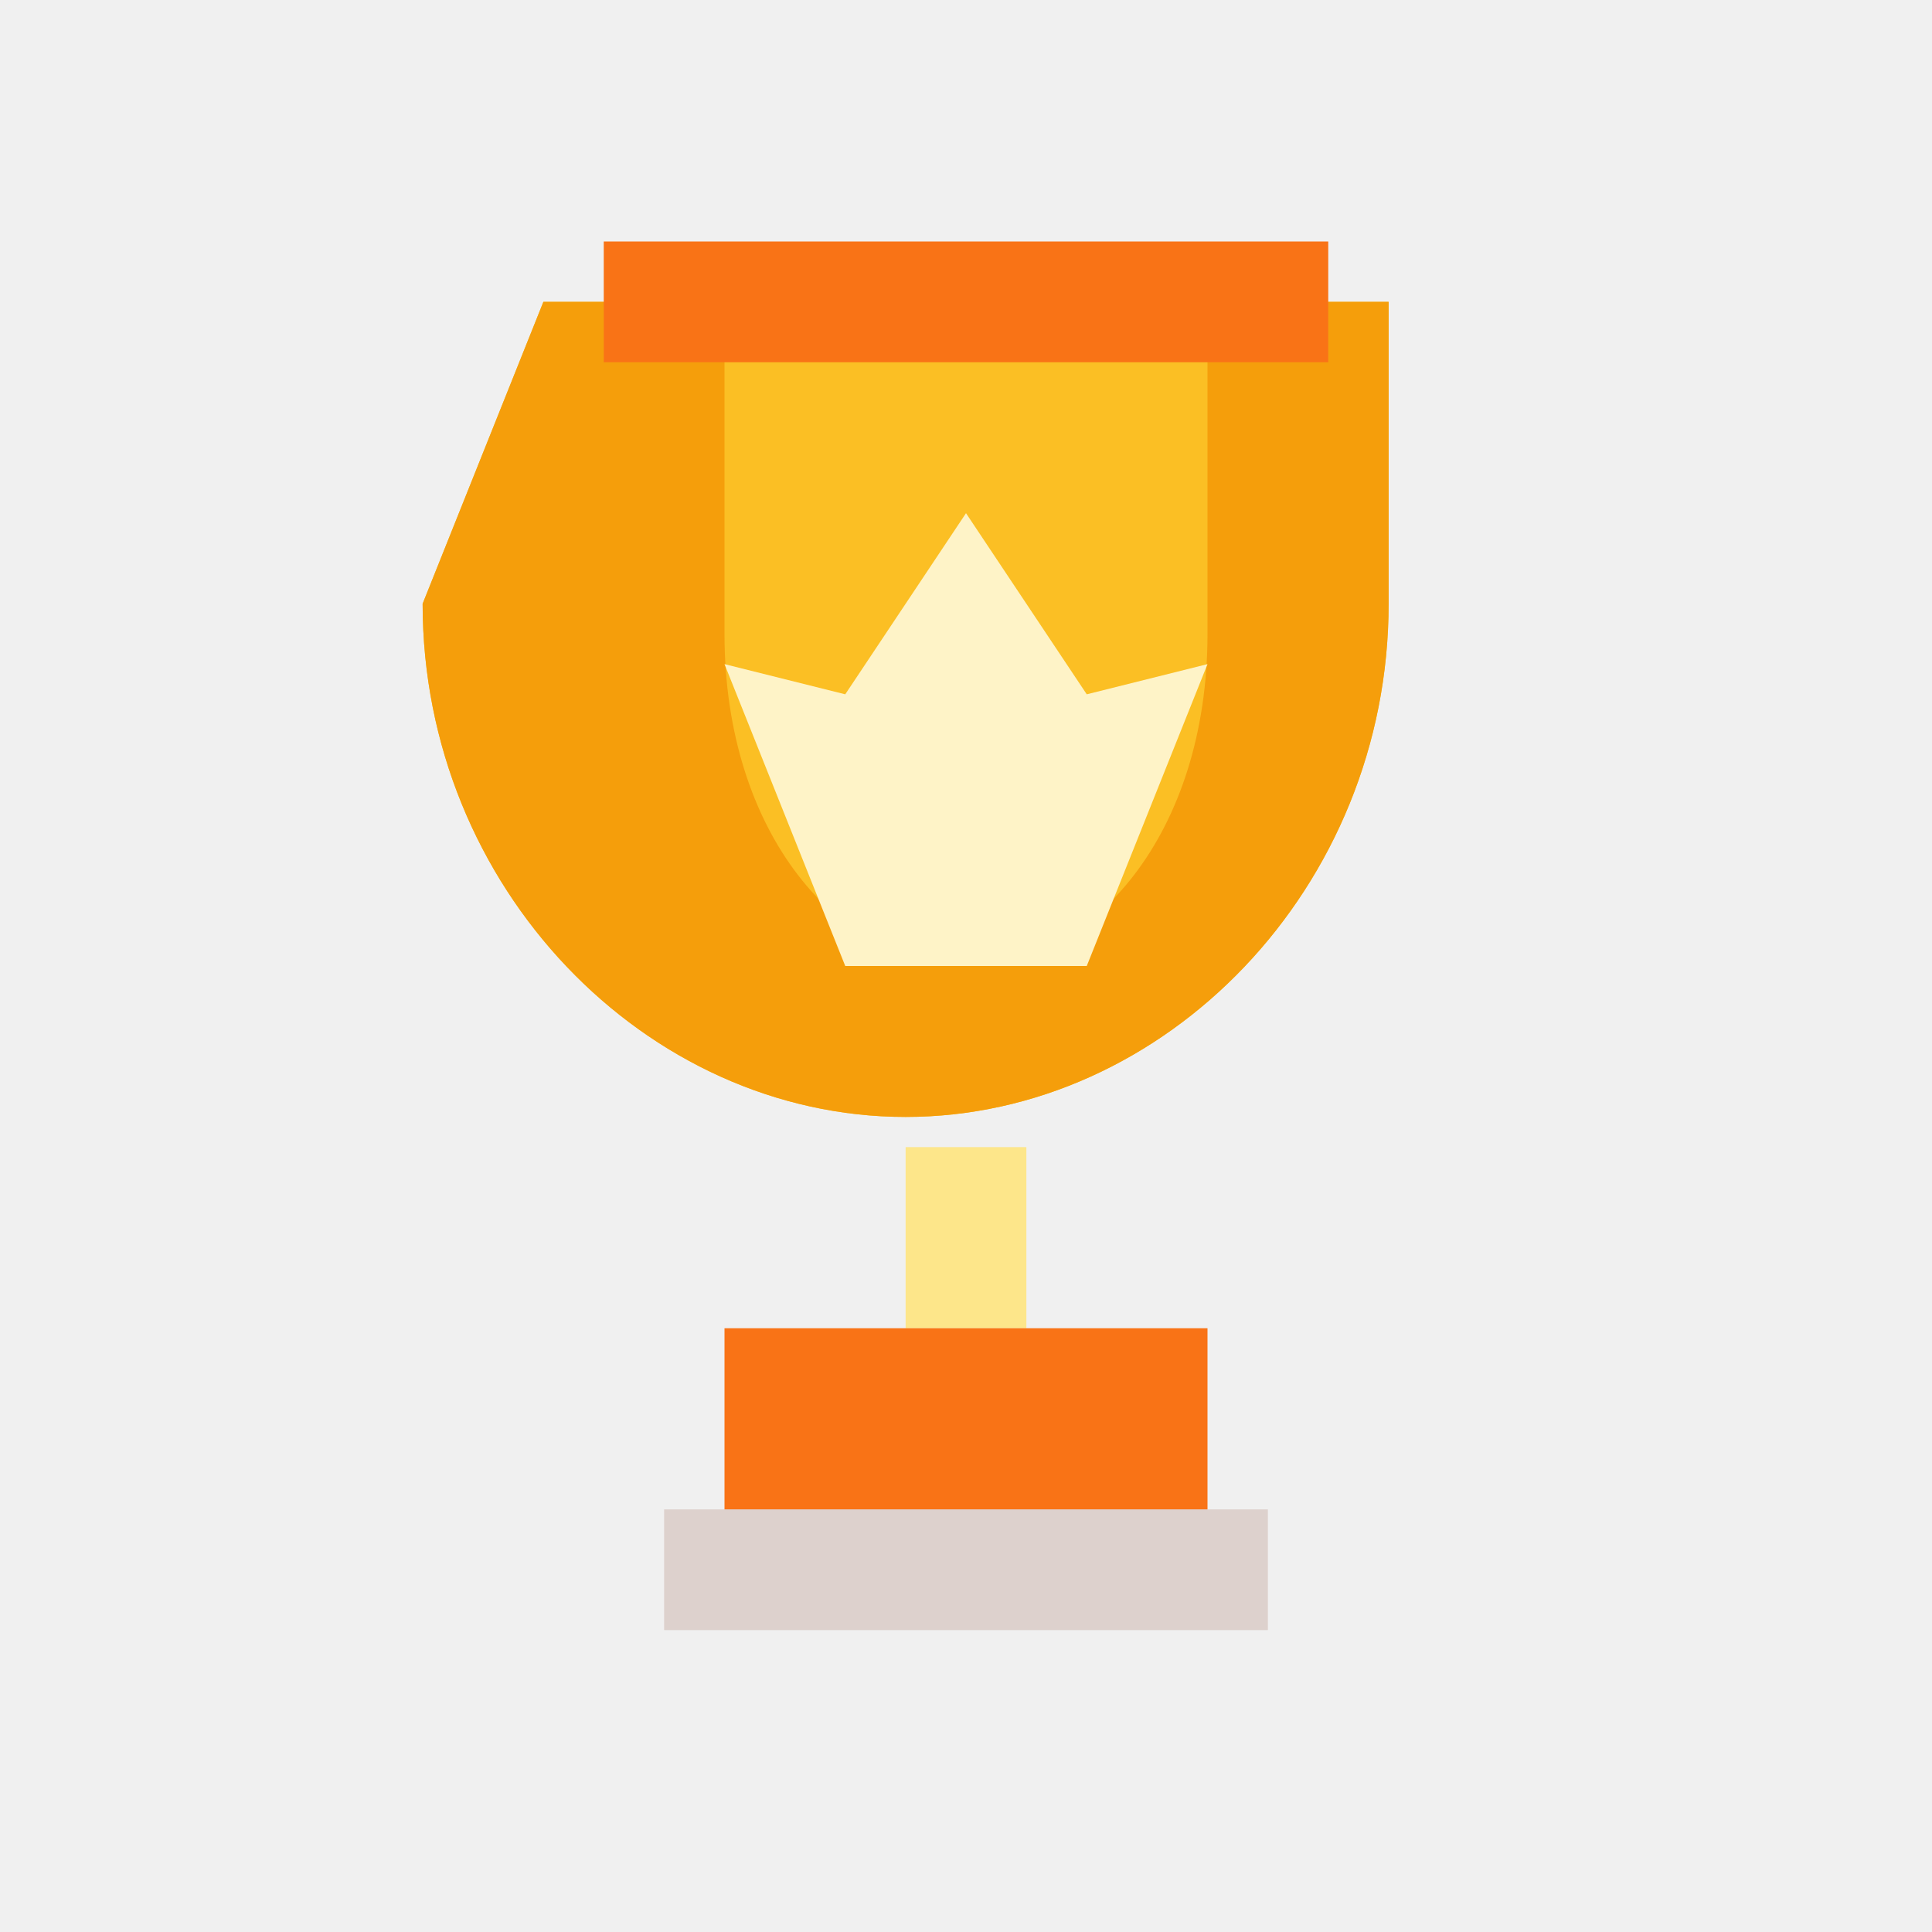
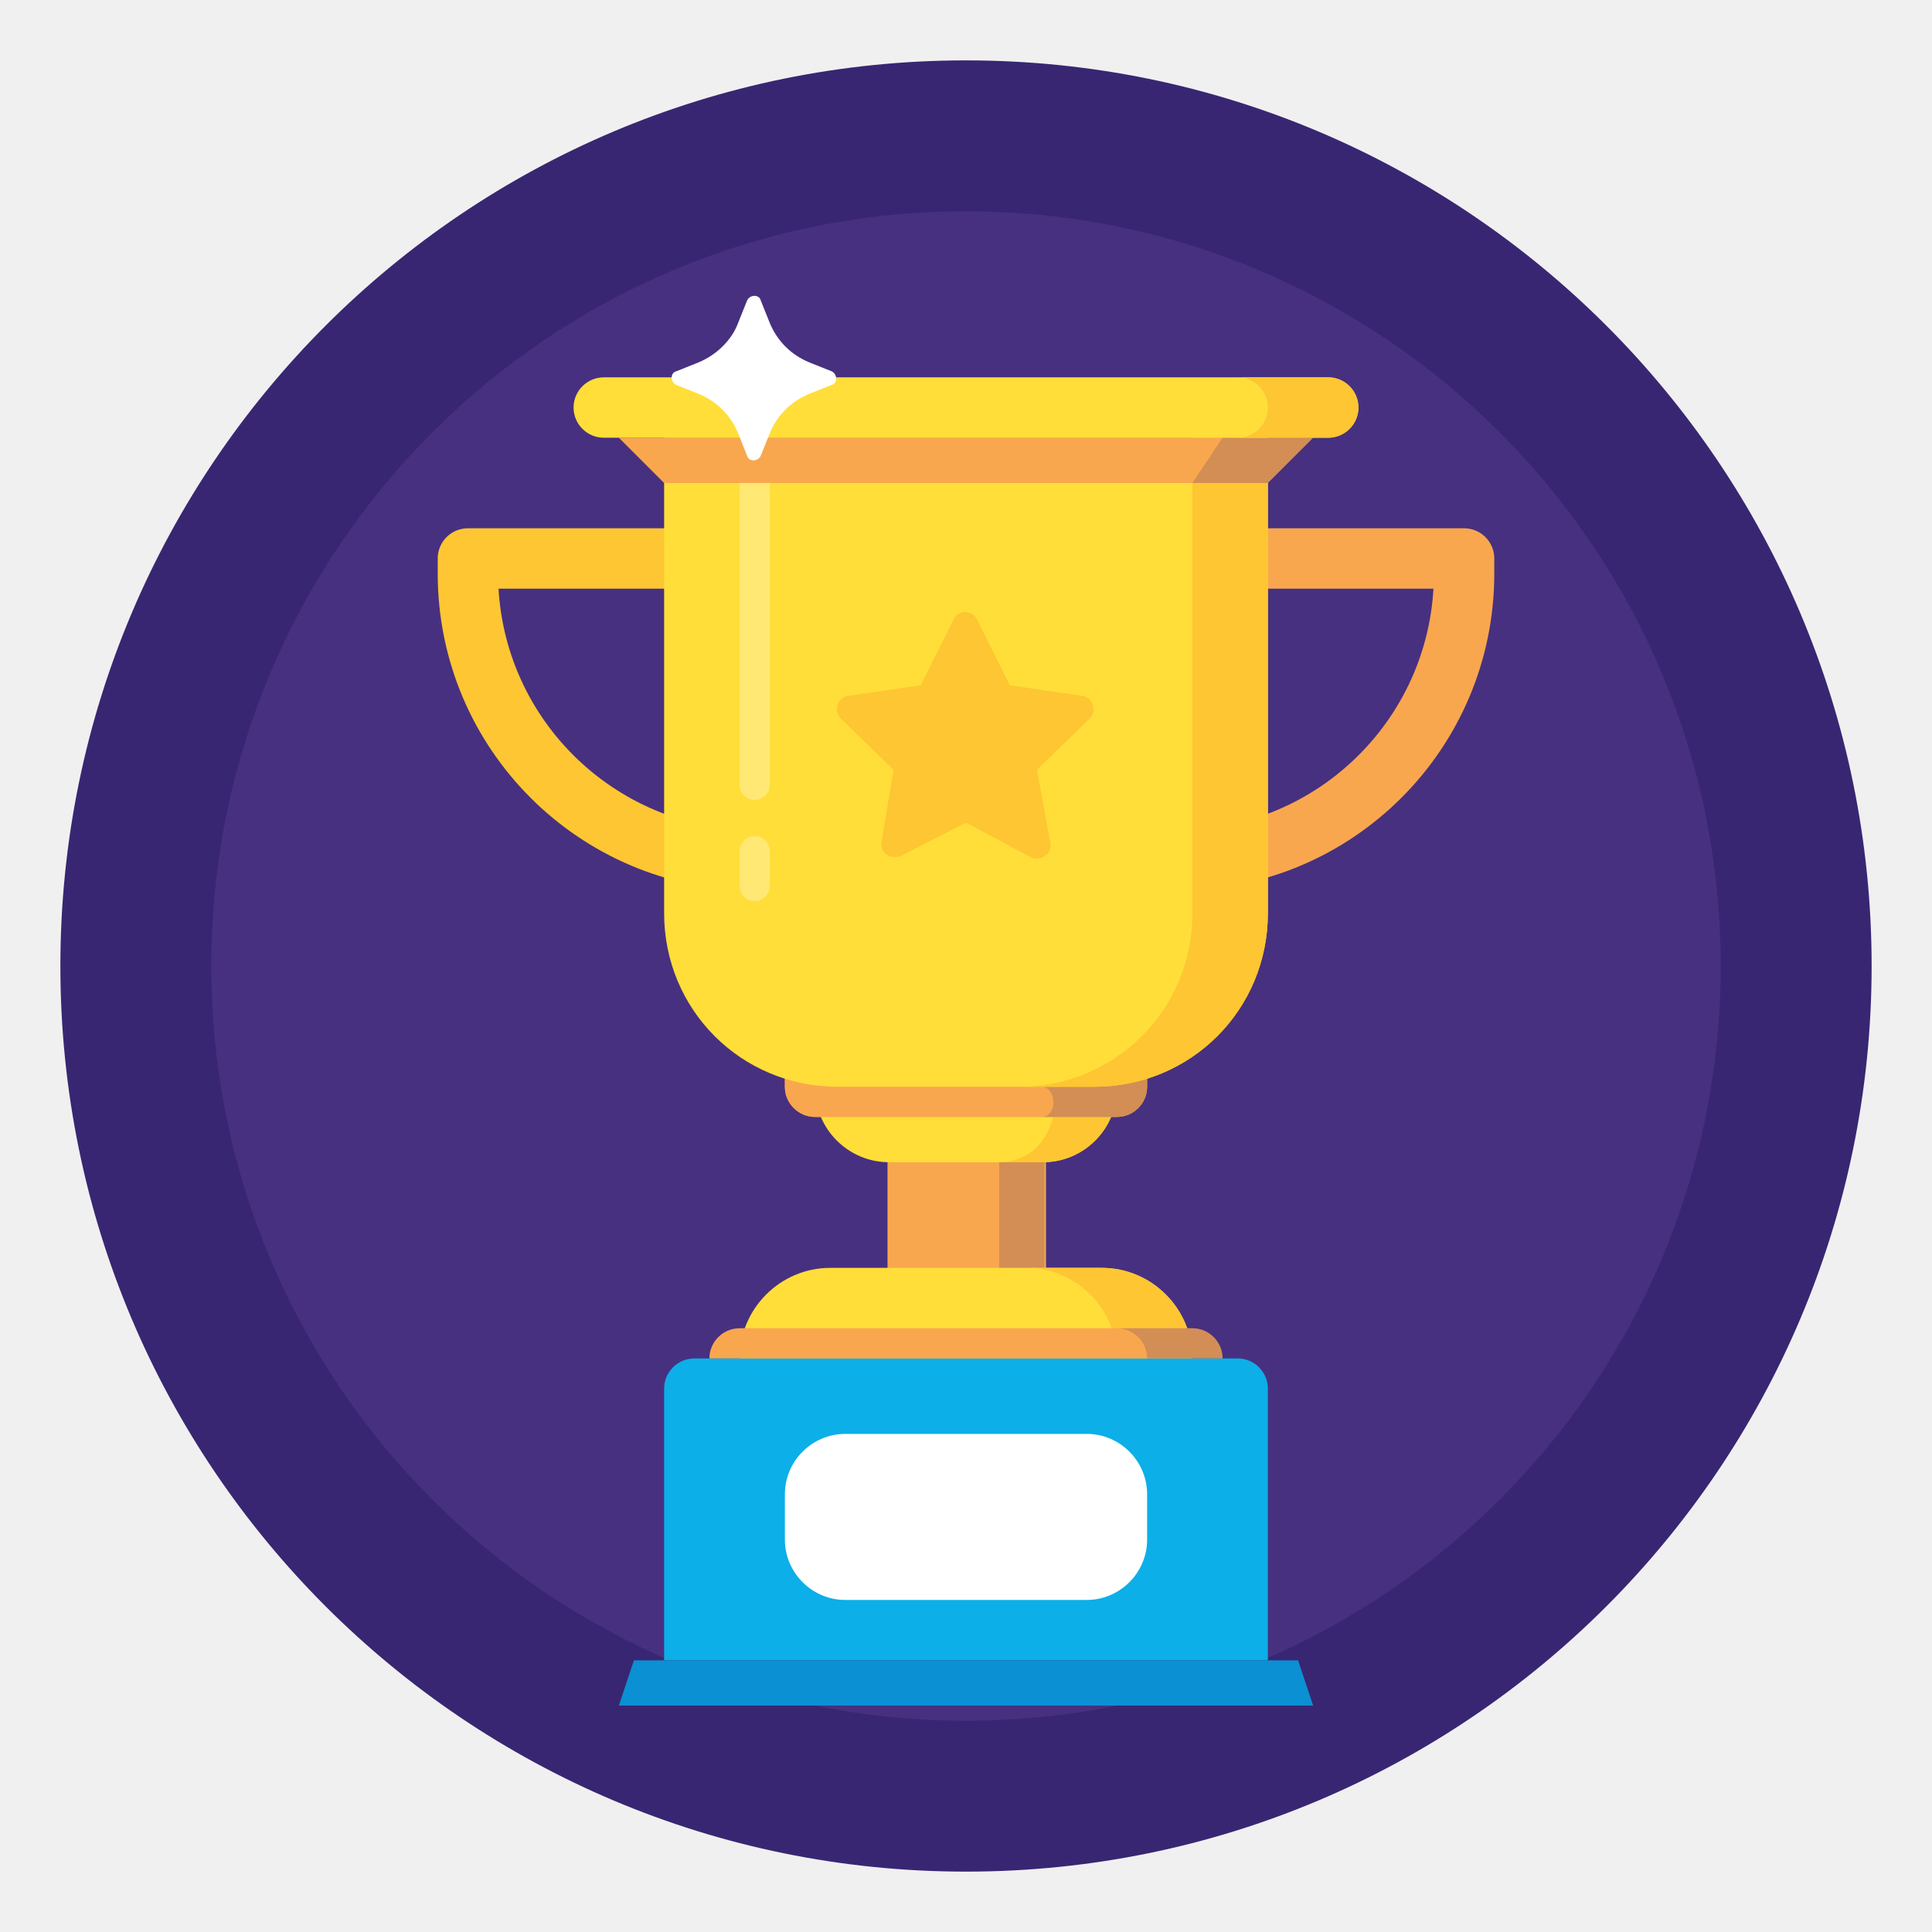
- <svg xmlns="http://www.w3.org/2000/svg" viewBox="0 0 64 64">
-   <path fill="#fbbf24" d="M18 10h28v10c0 9.4-7.4 17-16 17s-16-7.6-16-17z" />
-   <path fill="#f59e0b" d="M18 10h6v11c0 6.6 3.8 11 8 11s8-4.4 8-11V10h6v10c0 9.4-7.4 17-16 17s-16-7.6-16-17z" />
-   <path fill="#f97316" d="M20 8h24v4H20z" />
-   <path fill="#fde68a" d="M30 38h4v6h-4z" />
-   <path fill="#f97316" d="M24 44h16v6H24z" />
-   <path fill="#7c2d12" opacity="0.16" d="M22 50h20v4H22z" />
-   <path fill="#fef3c7" d="M24 22l4 1 4-6 4 6 4-1-4 10h-8z" />
+ <svg xmlns="http://www.w3.org/2000/svg" xml:space="preserve" viewBox="0 0 128 128" id="cup">
+   <circle cx="64" cy="64" r="60" fill="#382673" />
+   <circle cx="64" cy="64" r="50" fill="#473080" />
+   <path fill="#0cafe8" d="M84 110H44V92c0-1.1.9-2 2-2h36c1.1 0 2 .9 2 2v18z" />
+   <path fill="#0b90d3" d="M87 113H41l1-3h44z" />
+   <path fill="#fff" d="M72 106H56c-2.2 0-4-1.8-4-4v-3c0-2.2 1.8-4 4-4h16c2.2 0 4 1.8 4 4v3c0 2.2-1.8 4-4 4z" />
+   <path fill="#f9a74e" d="M58.8 68.5h10.5V85H58.8z" />
+   <path fill="#382673" d="M66.2 68.5h3V85h-3z" opacity=".2" />
+   <path fill="#ffde39" d="M73 84H55c-3.3 0-6 2.7-6 6h30c0-3.3-2.7-6-6-6z" />
+   <path fill="#fec632" d="M73 84h-5c3.3 0 6 2.7 6 6h5c0-3.3-2.7-6-6-6z" />
+   <path fill="#ffde39" d="M69.1 77H58.9c-2.7 0-4.9-2.2-4.9-4.9V71h20v1.1c0 2.7-2.2 4.9-4.9 4.9z" />
+   <path fill="#fec632" d="M70 71v1.1c0 2.7-1.2 4.9-3.9 4.9h3c2.7 0 4.9-2.2 4.9-4.9V71h-4z" />
+   <path fill="#f9a74e" d="M81 90H47c0-1.1.9-2 2-2h30c1.1 0 2 .9 2 2z" />
+   <path fill="#382673" d="M79 88h-5c1.1 0 2 .9 2 2h5c0-1.1-.9-2-2-2z" opacity=".2" />
+   <path fill="#f9a74e" d="M76 69H52v3c0 1.1.9 2 2 2h20c1.1 0 2-.9 2-2v-3z" />
+   <path fill="#f9a74e" d="M76 69H52v3c0 1.1.9 2 2 2h20c1.1 0 2-.9 2-2v-3z" />
+   <path fill="#382673" d="m71 69-2 3c1 0 1.1 2 0 2h5c1.1 0 2-.9 2-2v-3h-5z" opacity=".2" />
+   <path fill="none" stroke="#f9a74e" stroke-linecap="round" stroke-linejoin="round" stroke-miterlimit="10" stroke-width="4" d="M78 37h19v1c0 10.5-8.5 19-19 19h0" />
+   <path fill="none" stroke="#fec632" stroke-linecap="round" stroke-linejoin="round" stroke-miterlimit="10" stroke-width="4" d="M50 37H31v1c0 10.5 8.5 19 19 19h0" />
+   <path fill="#ffde39" d="M72.5 72h-17C49.1 72 44 66.9 44 60.5V29h40v31.5C84 66.9 78.9 72 72.5 72z" />
+   <path fill="none" stroke="#fff" stroke-linecap="round" stroke-linejoin="round" stroke-miterlimit="10" stroke-width="2" d="M50 32v20" opacity=".3" />
+   <path fill="#fec632" d="M79 29v31.5C79 66.9 73.9 72 67.5 72h5C78.9 72 84 66.9 84 60.5V29h-5z" />
+   <path fill="#f9a74e" d="M87 29H41l3 3h40z" />
+   <path fill="#382673" d="m81 29-2 3h5l3-3z" opacity=".2" />
+   <path fill="#ffde39" d="M88 25H40c-1.1 0-2 .9-2 2s.9 2 2 2h48c1.1 0 2-.9 2-2s-.9-2-2-2z" />
+   <path fill="#fec632" d="M88 25h-6c1.1 0 2 .9 2 2s-.9 2-2 2h6c1.1 0 2-.9 2-2s-.9-2-2-2z" />
+   <path fill="none" stroke="#fff" stroke-linecap="round" stroke-linejoin="round" stroke-miterlimit="10" stroke-width="2" d="M50 56.4v2.3" opacity=".3" />
+   <path fill="#fff" d="m48.9 21.4.6-1.5c.2-.4.8-.4.9 0l.6 1.5c.5 1.2 1.4 2.1 2.6 2.6l1.5.6c.4.2.4.8 0 .9l-1.5.6c-1.2.5-2.1 1.4-2.6 2.6l-.6 1.5c-.2.4-.8.4-.9 0l-.6-1.5c-.5-1.2-1.4-2.1-2.6-2.6l-1.5-.6c-.4-.2-.4-.8 0-.9l1.5-.6c1.2-.5 2.2-1.5 2.6-2.6z" />
+   <path fill="#fec632" d="m64 54.5 4.3 2.3c.6.3 1.4-.2 1.3-.9l-.9-4.9 3.5-3.4c.5-.5.2-1.4-.5-1.5l-4.8-.7-2.2-4.4c-.3-.6-1.2-.6-1.5 0L61 45.4l-4.8.7c-.7.1-1 1-.5 1.5l3.5 3.4-.8 4.8c-.1.7.6 1.2 1.3.9l4.3-2.2z" />
</svg>
